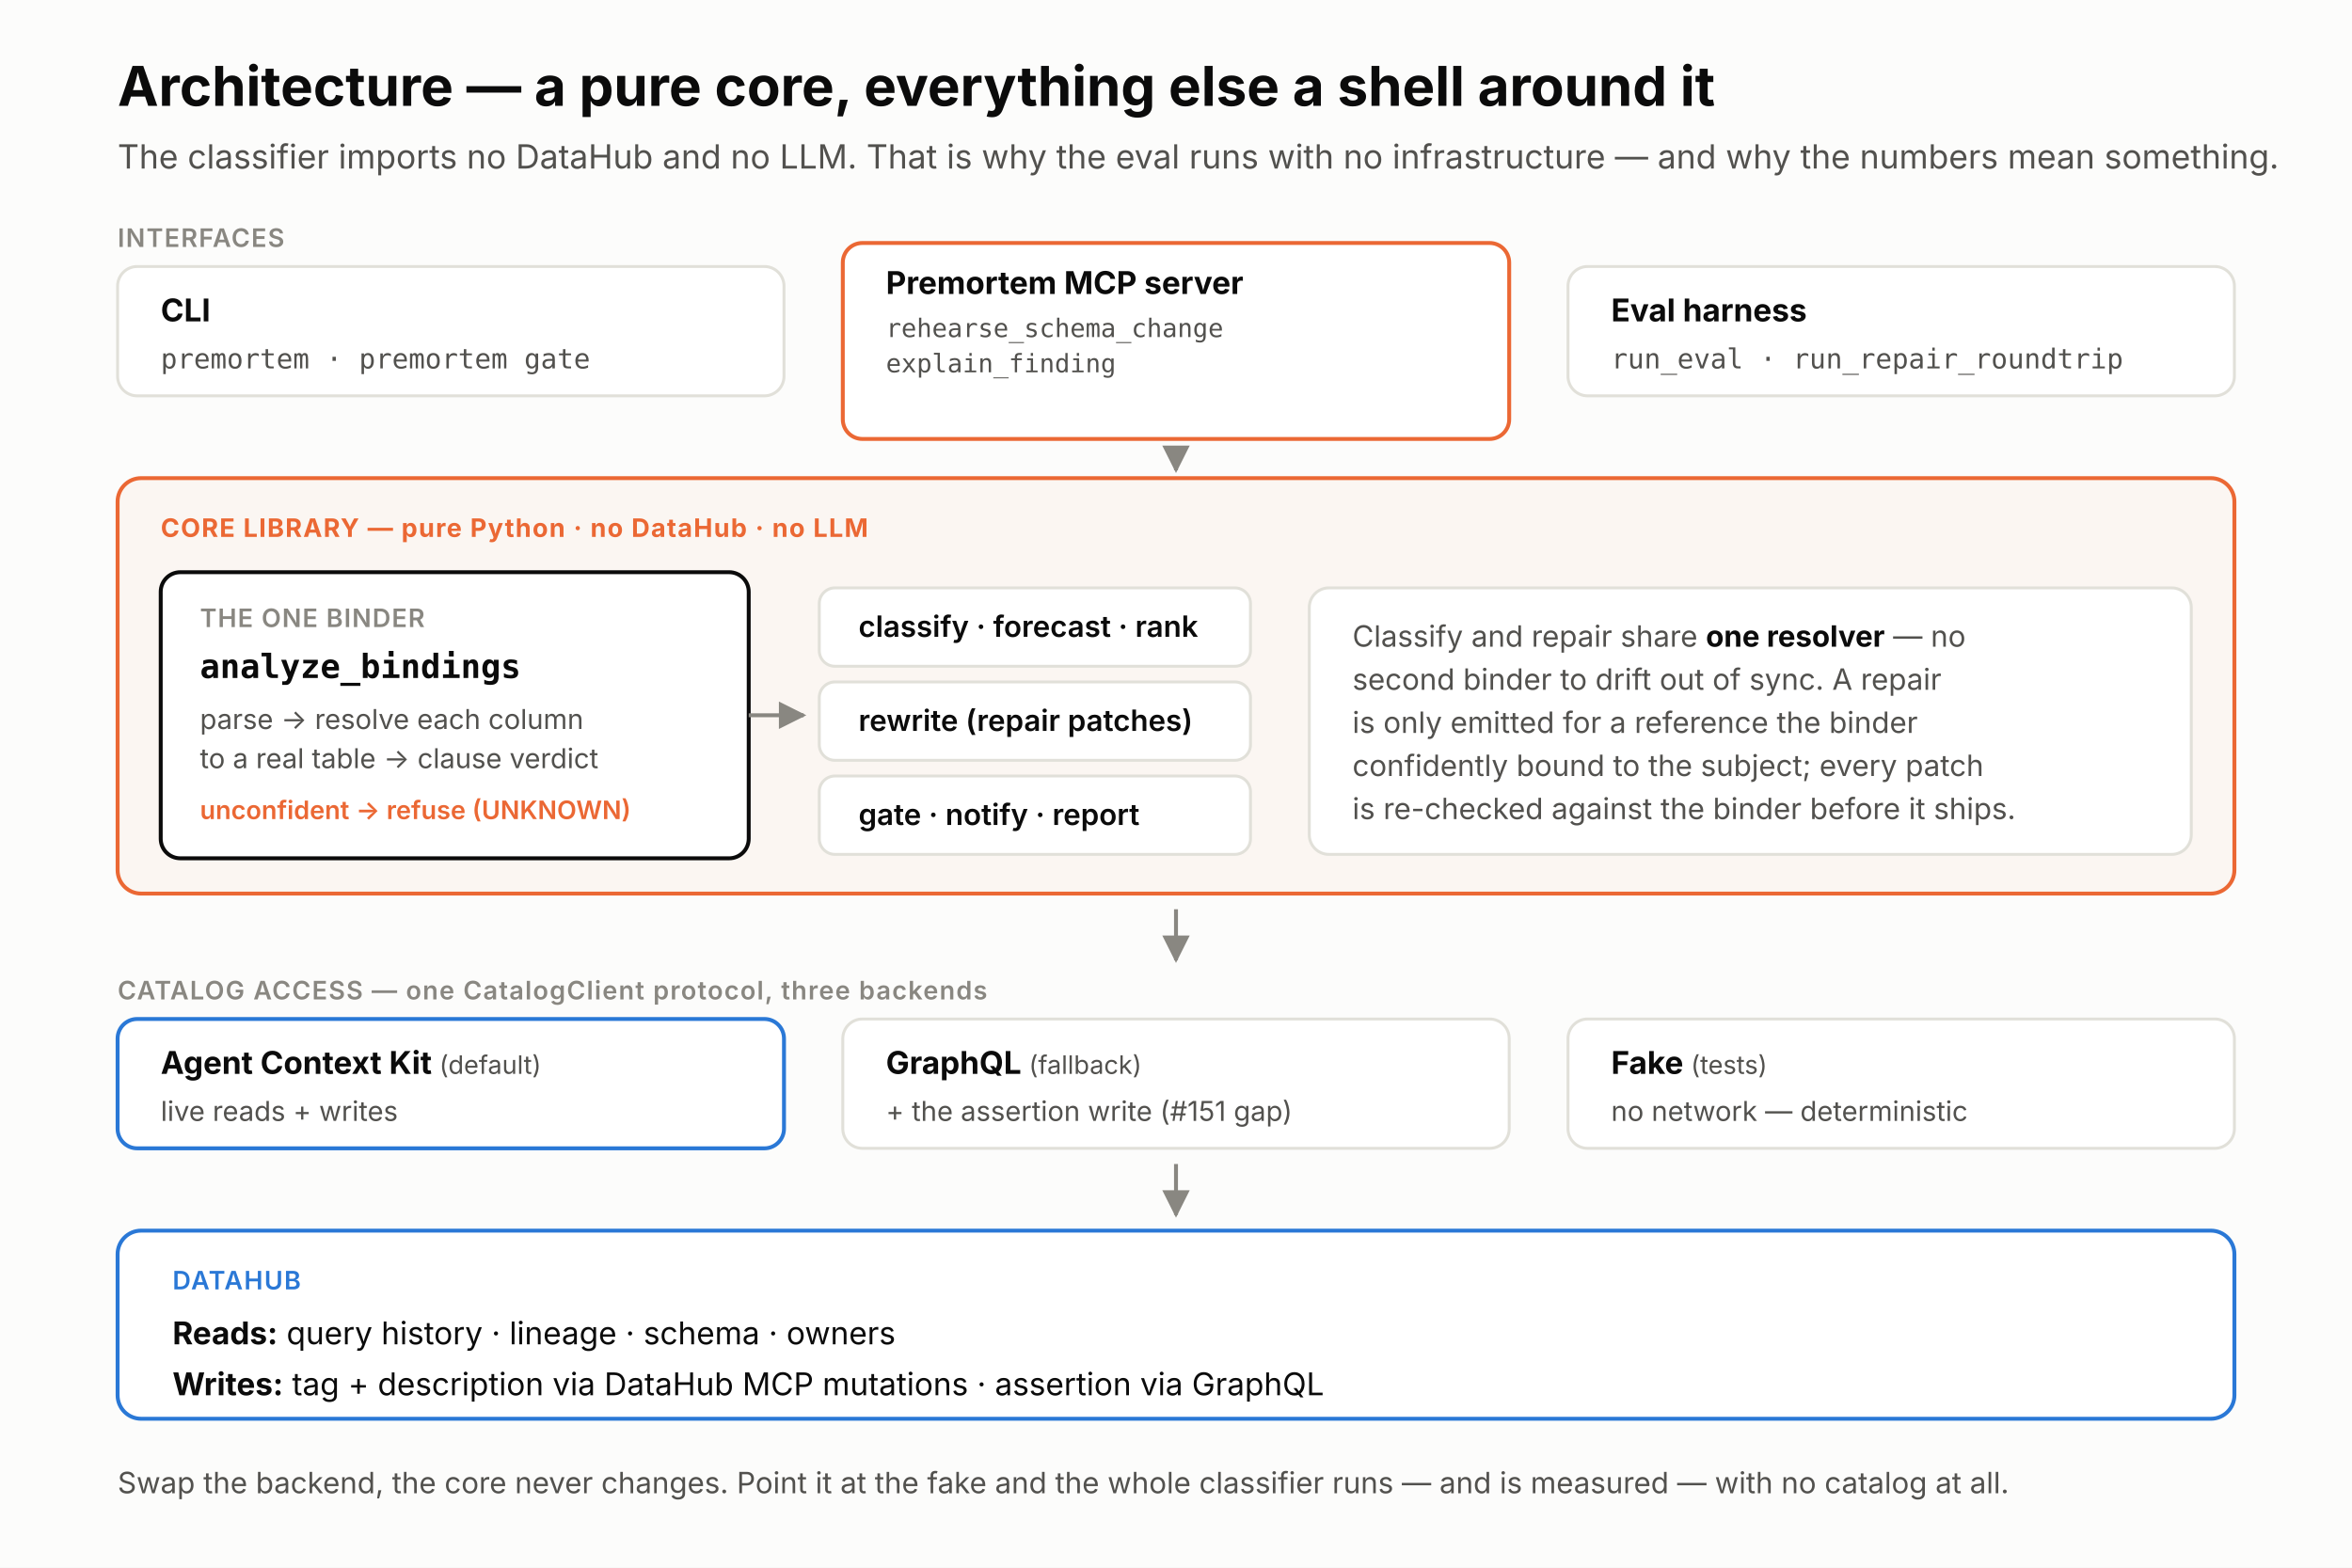
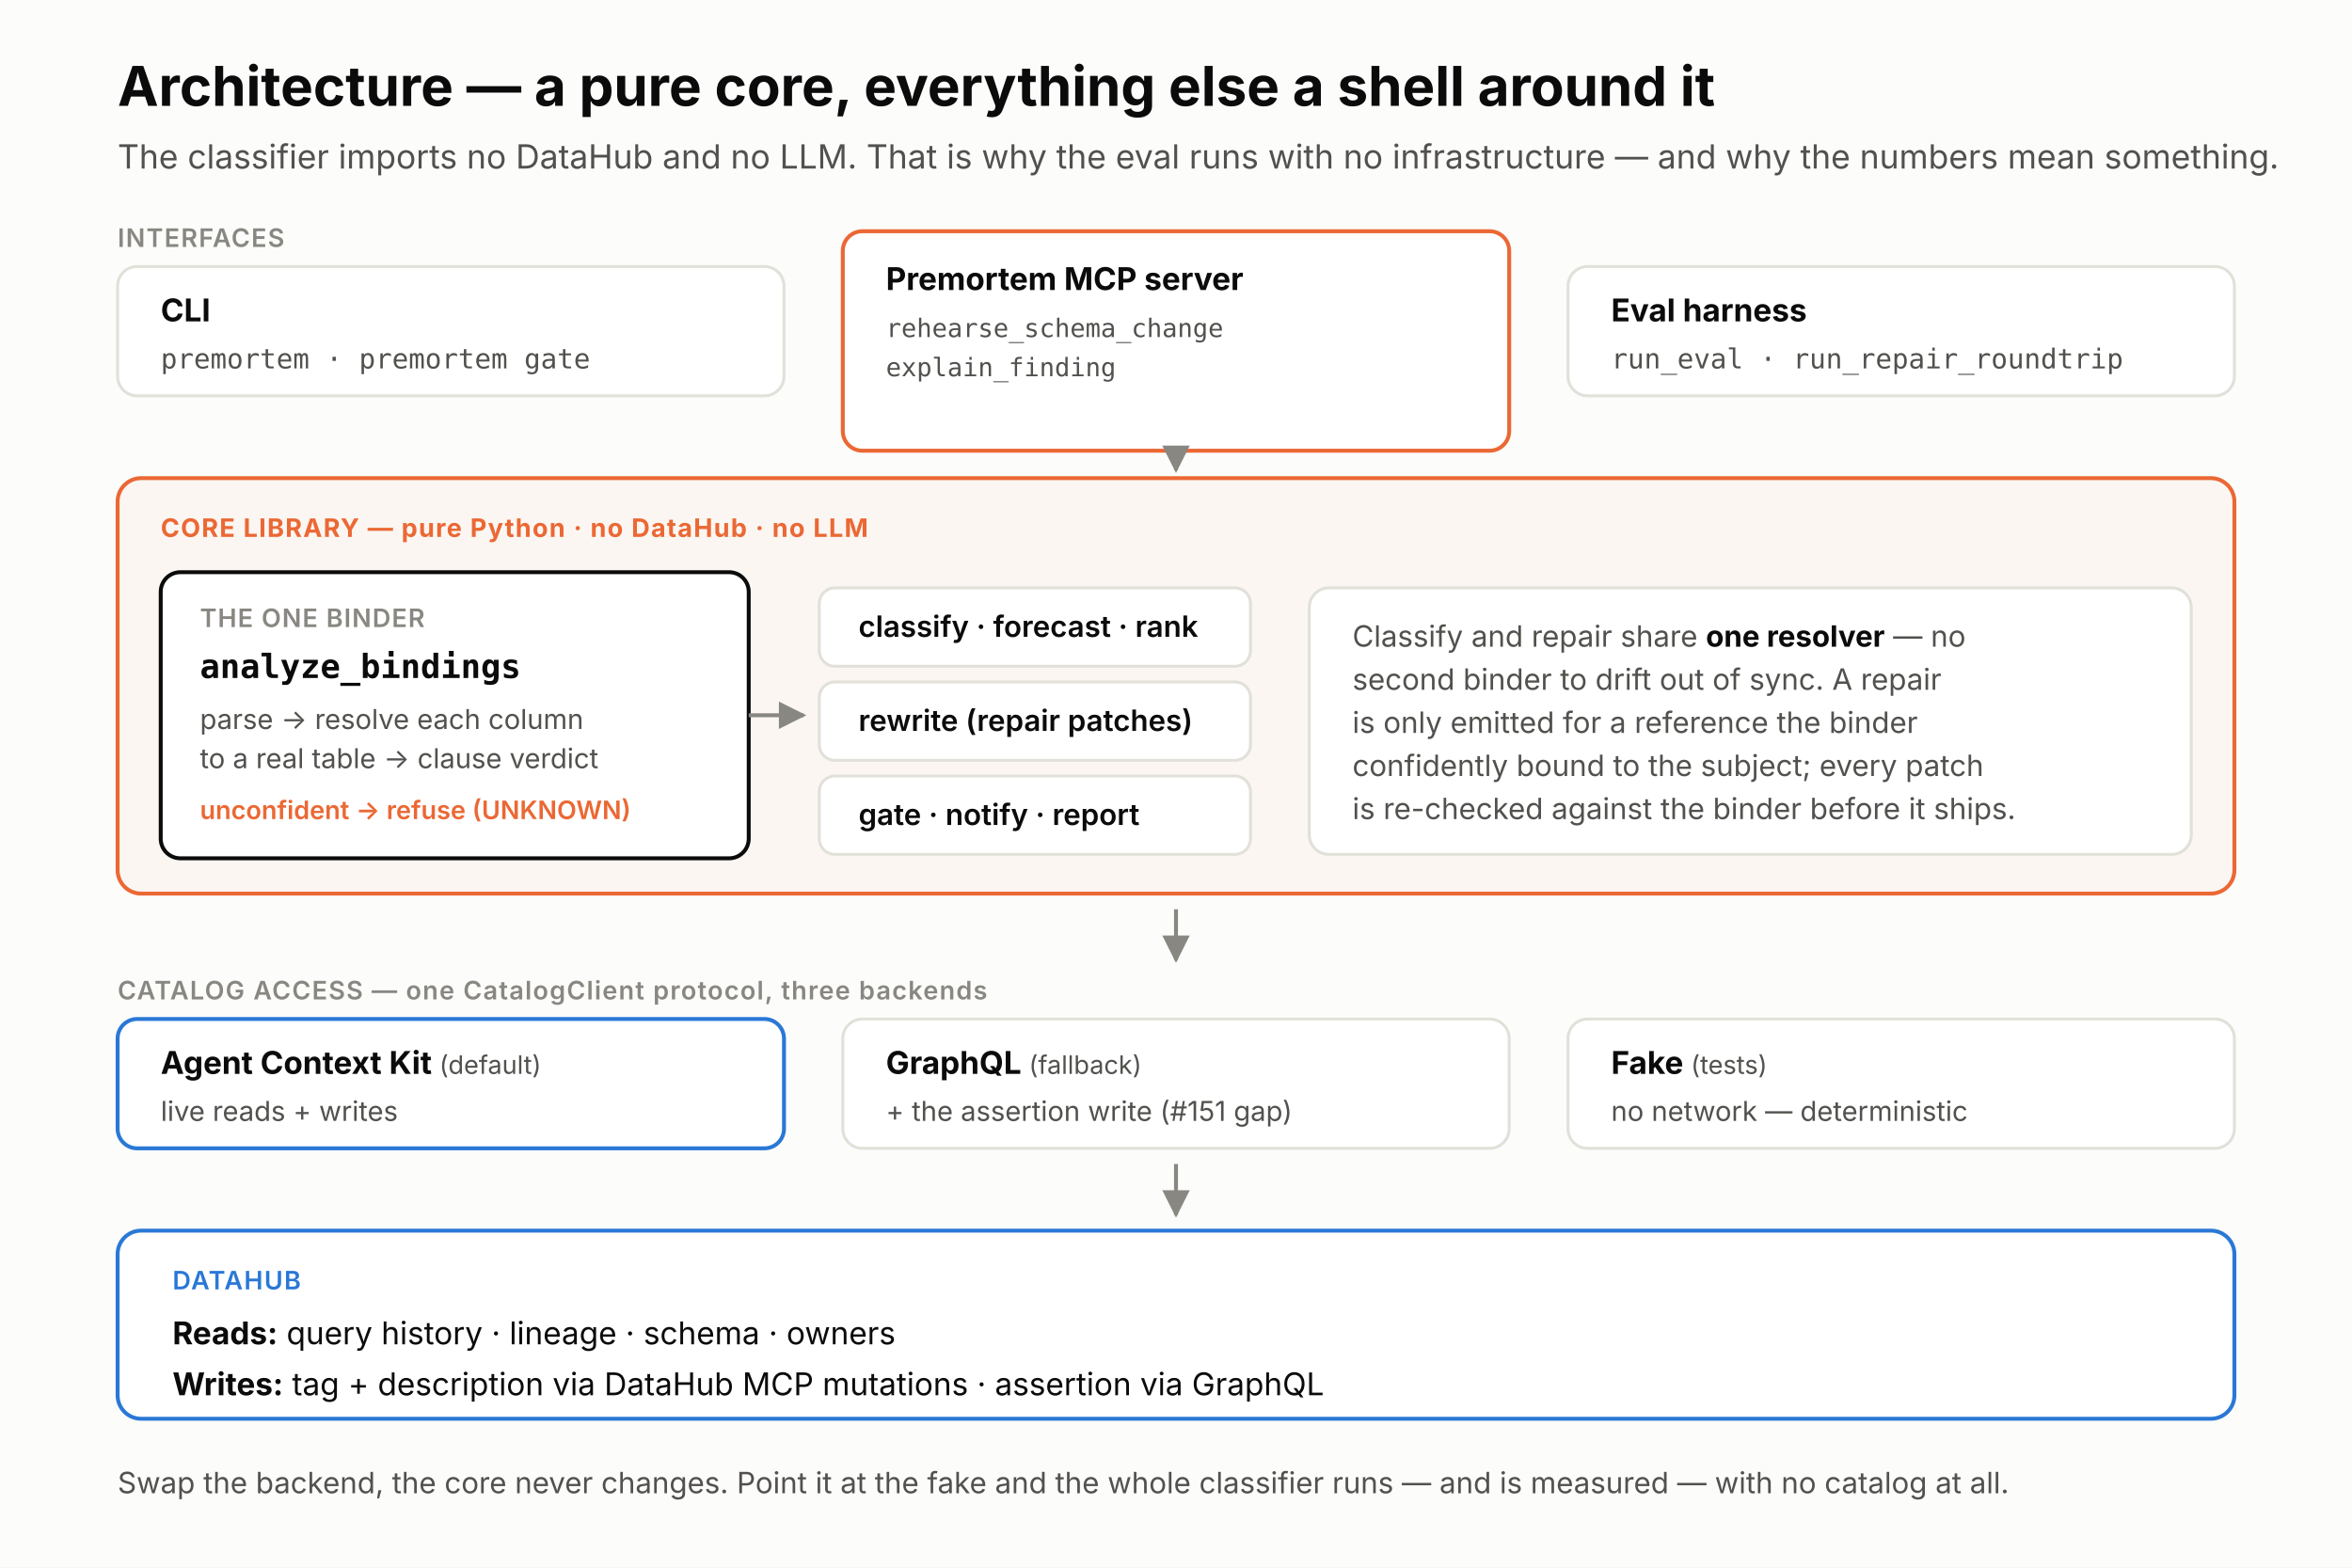
<svg xmlns="http://www.w3.org/2000/svg" viewBox="0 0 1200 800" width="1200" height="800" font-family="system-ui, -apple-system, 'Segoe UI', sans-serif">
  <rect width="1200" height="800" fill="#fcfcfb" />
  <defs>
    <marker id="a" viewBox="0 0 10 10" refX="9" refY="5" markerWidth="7" markerHeight="7" orient="auto-start-reverse">
      <path d="M0 0 L10 5 L0 10 z" fill="#898781" />
    </marker>
  </defs>
  <text x="60" y="54" font-size="28" font-weight="700" fill="#0b0b0b">Architecture — a pure core, everything else a shell around it</text>
  <text x="60" y="86" font-size="17" fill="#52514e">The classifier imports no DataHub and no LLM. That is why the eval runs with no infrastructure — and why the numbers mean something.</text>
  <text x="60" y="126" font-size="13" font-weight="600" fill="#898781" letter-spacing="0.6">INTERFACES</text>
  <g>
    <rect x="60" y="136" width="340" height="66" rx="10" fill="#ffffff" stroke="#e1e0d9" stroke-width="1.5" />
    <text x="82" y="164" font-size="16" font-weight="700" fill="#0b0b0b">CLI</text>
    <text x="82" y="188" font-size="14" font-family="ui-monospace, Menlo, monospace" fill="#52514e">premortem · premortem gate</text>
  </g>
  <g>
-     <rect x="430" y="124" width="340" height="100" rx="10" fill="#ffffff" stroke="#eb6834" stroke-width="2" />
-     <text x="452" y="150" font-size="16" font-weight="700" fill="#0b0b0b">Premortem MCP server</text>
+     <rect x="430" y="118" width="340" height="112" rx="10" fill="#ffffff" stroke="#eb6834" stroke-width="2" />
+     <text x="452" y="148" font-size="16" font-weight="700" fill="#0b0b0b">Premortem MCP server</text>
    <text x="452" y="172" font-size="13" font-family="ui-monospace, Menlo, monospace" fill="#52514e">rehearse_schema_change</text>
-     <text x="452" y="190" font-size="13" font-family="ui-monospace, Menlo, monospace" fill="#52514e">explain_finding</text>
+     <text x="452" y="192" font-size="13" font-family="ui-monospace, Menlo, monospace" fill="#52514e">explain_finding</text>
  </g>
  <g>
    <rect x="800" y="136" width="340" height="66" rx="10" fill="#ffffff" stroke="#e1e0d9" stroke-width="1.5" />
    <text x="822" y="164" font-size="16" font-weight="700" fill="#0b0b0b">Eval harness</text>
    <text x="822" y="188" font-size="14" font-family="ui-monospace, Menlo, monospace" fill="#52514e">run_eval · run_repair_roundtrip</text>
  </g>
  <path d="M600 232 L600 240" stroke="#898781" stroke-width="2" marker-end="url(#a)" />
  <rect x="60" y="244" width="1080" height="212" rx="12" fill="#fbf6f2" stroke="#eb6834" stroke-width="2" />
  <text x="82" y="274" font-size="13" font-weight="700" fill="#eb6834" letter-spacing="0.6">CORE LIBRARY — pure Python · no DataHub · no LLM</text>
  <rect x="82" y="292" width="300" height="146" rx="10" fill="#ffffff" stroke="#0b0b0b" stroke-width="2" />
  <text x="102" y="320" font-size="13" font-weight="600" fill="#898781" letter-spacing="0.5">THE ONE BINDER</text>
  <text x="102" y="346" font-size="17" font-weight="700" font-family="ui-monospace, Menlo, monospace" fill="#0b0b0b">analyze_bindings</text>
  <text x="102" y="372" font-size="14" fill="#52514e">parse → resolve each column</text>
  <text x="102" y="392" font-size="14" fill="#52514e">to a real table → clause verdict</text>
  <text x="102" y="418" font-size="13" fill="#eb6834" font-weight="600">unconfident → refuse (UNKNOWN)</text>
  <path d="M382 365 L410 365" stroke="#898781" stroke-width="2" marker-end="url(#a)" />
  <g font-size="15" fill="#0b0b0b">
    <rect x="418" y="300" width="220" height="40" rx="8" fill="#ffffff" stroke="#e1e0d9" stroke-width="1.5" />
    <text x="438" y="325" font-weight="600">classify · forecast · rank</text>
    <rect x="418" y="348" width="220" height="40" rx="8" fill="#ffffff" stroke="#e1e0d9" stroke-width="1.5" />
    <text x="438" y="373" font-weight="600">rewrite (repair patches)</text>
    <rect x="418" y="396" width="220" height="40" rx="8" fill="#ffffff" stroke="#e1e0d9" stroke-width="1.5" />
    <text x="438" y="421" font-weight="600">gate · notify · report</text>
  </g>
  <rect x="668" y="300" width="450" height="136" rx="10" fill="#ffffff" stroke="#e1e0d9" stroke-width="1.5" />
  <text x="690" y="330" font-size="15" fill="#52514e">Classify and repair share <tspan font-weight="700" fill="#0b0b0b">one resolver</tspan> — no</text>
  <text x="690" y="352" font-size="15" fill="#52514e">second binder to drift out of sync. A repair</text>
  <text x="690" y="374" font-size="15" fill="#52514e">is only emitted for a reference the binder</text>
  <text x="690" y="396" font-size="15" fill="#52514e">confidently bound to the subject; every patch</text>
  <text x="690" y="418" font-size="15" fill="#52514e">is re-checked against the binder before it ships.</text>
  <path d="M600 464 L600 490" stroke="#898781" stroke-width="2" marker-end="url(#a)" />
  <text x="60" y="510" font-size="13" font-weight="600" fill="#898781" letter-spacing="0.6">CATALOG ACCESS — one CatalogClient protocol, three backends</text>
  <g>
    <rect x="60" y="520" width="340" height="66" rx="10" fill="#ffffff" stroke="#2a78d6" stroke-width="2" />
    <text x="82" y="548" font-size="16" font-weight="700" fill="#0b0b0b">Agent Context Kit <tspan font-size="13" font-weight="400" fill="#52514e">(default)</tspan>
    </text>
    <text x="82" y="572" font-size="14" fill="#52514e">live reads + writes</text>
  </g>
  <g>
    <rect x="430" y="520" width="340" height="66" rx="10" fill="#ffffff" stroke="#e1e0d9" stroke-width="1.5" />
    <text x="452" y="548" font-size="16" font-weight="700" fill="#0b0b0b">GraphQL <tspan font-size="13" font-weight="400" fill="#52514e">(fallback)</tspan>
    </text>
    <text x="452" y="572" font-size="14" fill="#52514e">+ the assertion write (#151 gap)</text>
  </g>
  <g>
    <rect x="800" y="520" width="340" height="66" rx="10" fill="#ffffff" stroke="#e1e0d9" stroke-width="1.5" />
    <text x="822" y="548" font-size="16" font-weight="700" fill="#0b0b0b">Fake <tspan font-size="13" font-weight="400" fill="#52514e">(tests)</tspan>
    </text>
    <text x="822" y="572" font-size="14" fill="#52514e">no network — deterministic</text>
  </g>
  <path d="M600 594 L600 620" stroke="#898781" stroke-width="2" marker-end="url(#a)" />
  <rect x="60" y="628" width="1080" height="96" rx="12" fill="#ffffff" stroke="#2a78d6" stroke-width="2" />
  <text x="88" y="658" font-size="13" font-weight="600" fill="#2a78d6" letter-spacing="0.6">DATAHUB</text>
  <text x="88" y="686" font-size="16" fill="#0b0b0b">
    <tspan font-weight="700">Reads:</tspan> query history · lineage · schema · owners</text>
  <text x="88" y="712" font-size="16" fill="#0b0b0b">
    <tspan font-weight="700">Writes:</tspan> tag + description via DataHub MCP mutations · assertion via GraphQL</text>
  <text x="60" y="762" font-size="15" fill="#52514e">Swap the backend, the core never changes. Point it at the fake and the whole classifier runs — and is measured — with no catalog at all.</text>
</svg>
